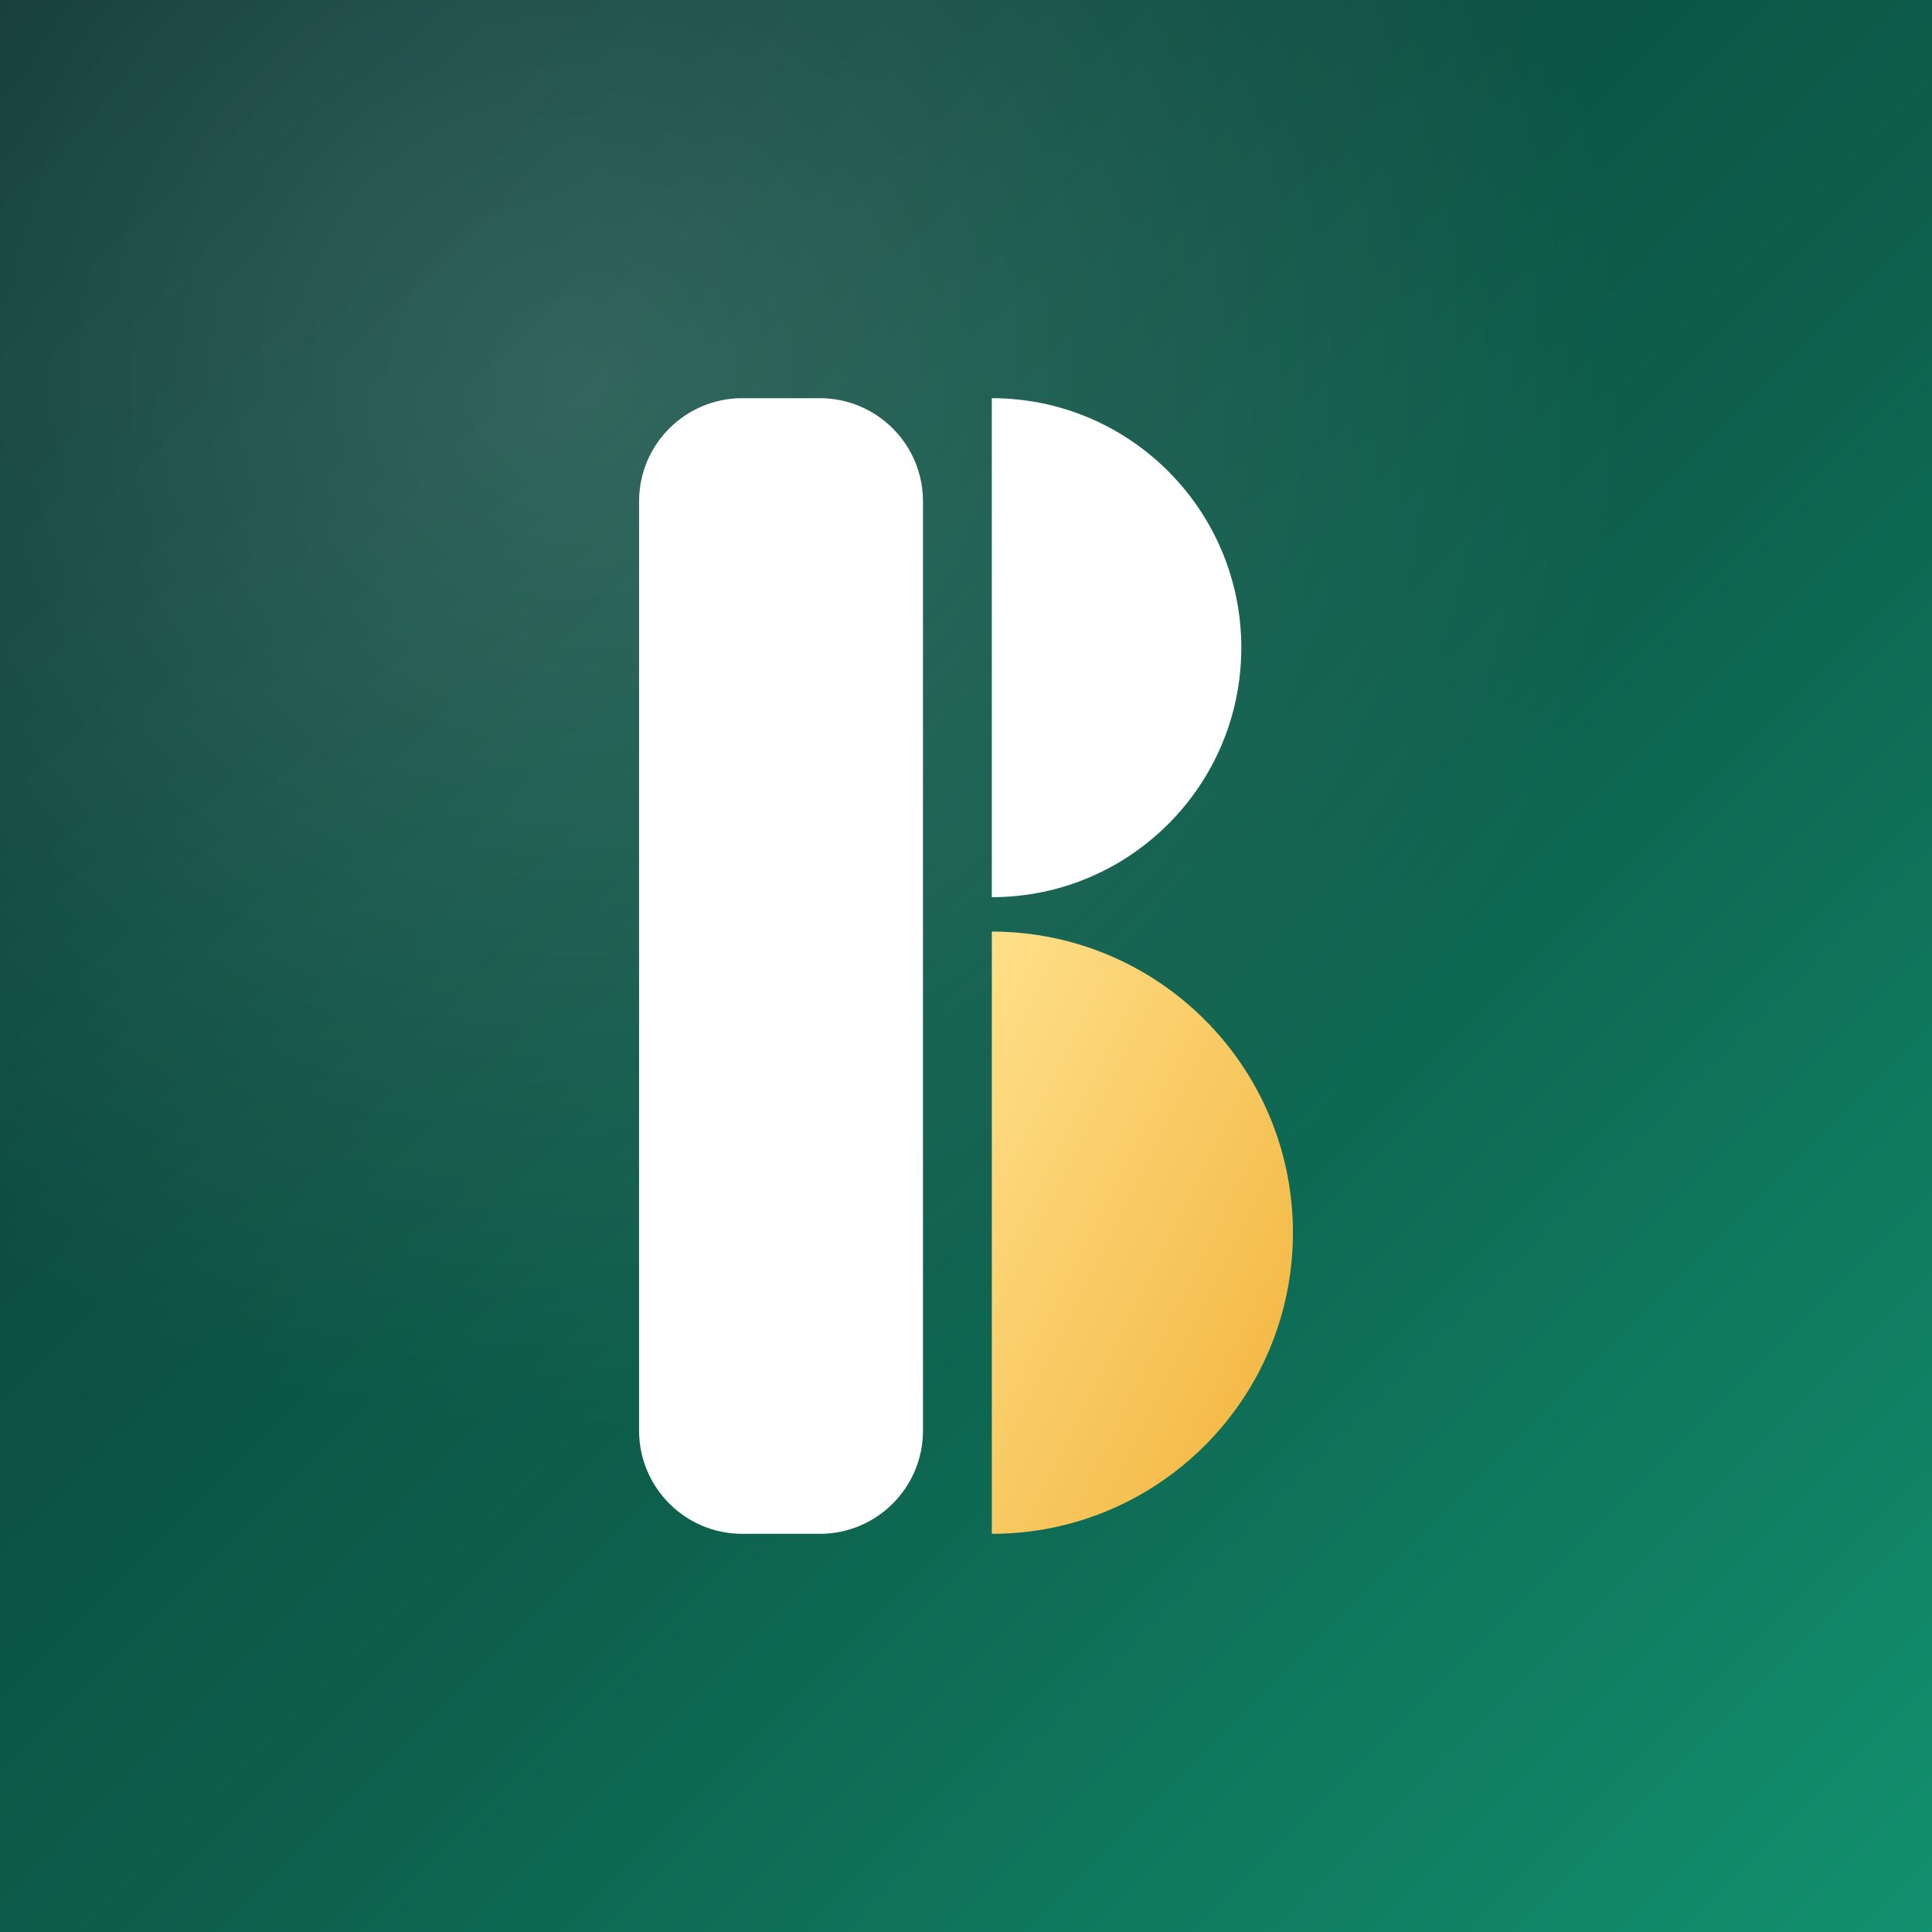
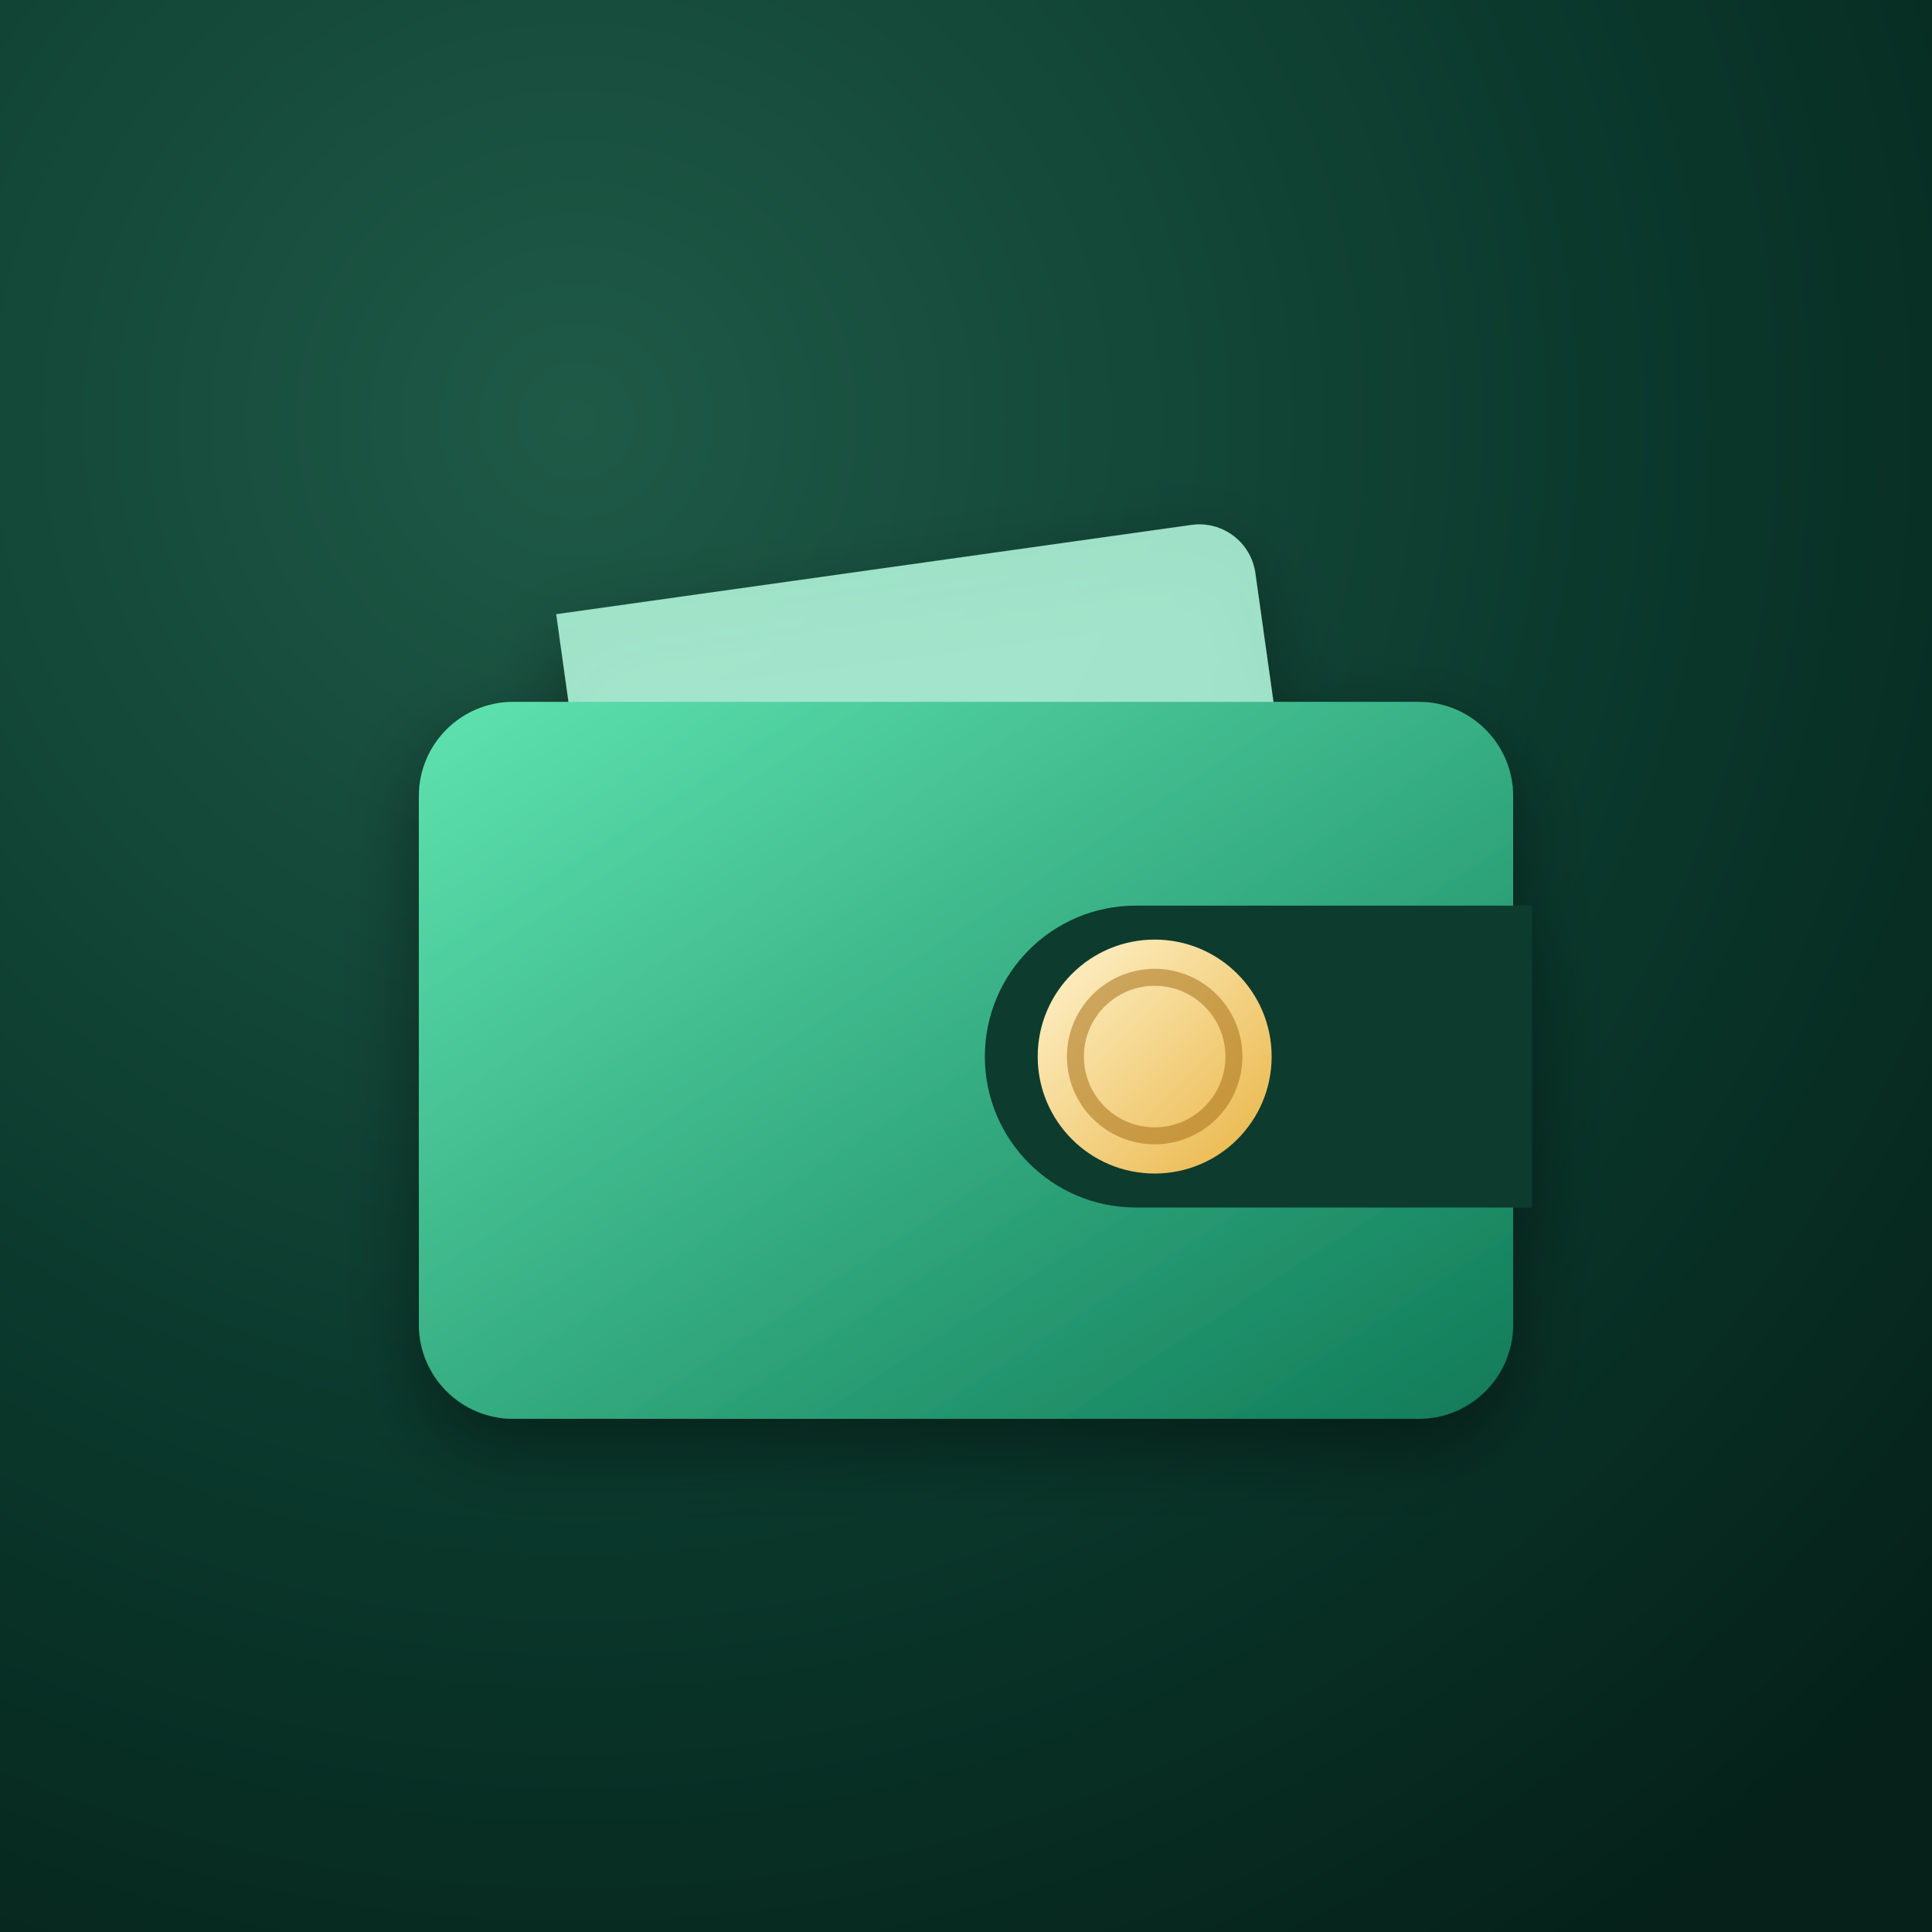
- <svg xmlns="http://www.w3.org/2000/svg" viewBox="0 0 512 512">
+ <svg xmlns="http://www.w3.org/2000/svg" viewBox="0 0 1024 1024">
  <defs>
-     <linearGradient id="g" x1="0" y1="0" x2="1" y2="1">
-       <stop offset="0" stop-color="#0a3433" />
-       <stop offset=".55" stop-color="#0d5f4c" />
-       <stop offset="1" stop-color="#12916f" />
+     <radialGradient id="bg" cx="30%" cy="22%" r="95%">
+       <stop offset="0" stop-color="#1f5a47" />
+       <stop offset=".55" stop-color="#0b3a2d" />
+       <stop offset="1" stop-color="#052119" />
+     </radialGradient>
+     <linearGradient id="gold" x1="0" y1="0" x2="1" y2="0">
+       <stop offset="0" stop-color="#b8801c" />
+       <stop offset=".35" stop-color="#ffe7a3" />
+       <stop offset=".7" stop-color="#f0bd45" />
+       <stop offset="1" stop-color="#a8721a" />
    </linearGradient>
-     <linearGradient id="o" x1="0" y1="0" x2="1" y2="1">
-       <stop offset="0" stop-color="#ffe08a" />
-       <stop offset="1" stop-color="#f2b23a" />
+     <linearGradient id="goldt" x1="0" y1="0" x2="1" y2="1">
+       <stop offset="0" stop-color="#fff4cf" />
+       <stop offset="1" stop-color="#e9b443" />
    </linearGradient>
-     <radialGradient id="sh" cx=".3" cy=".2" r=".9">
-       <stop offset="0" stop-color="#fff" stop-opacity=".16" />
-       <stop offset=".6" stop-color="#fff" stop-opacity="0" />
-     </radialGradient>
+     <linearGradient id="em" x1="0" y1="0" x2="1" y2="0">
+       <stop offset="0" stop-color="#0c6a4b" />
+       <stop offset=".35" stop-color="#7cf0c4" />
+       <stop offset=".7" stop-color="#2fbf8b" />
+       <stop offset="1" stop-color="#0b5e43" />
+     </linearGradient>
+     <linearGradient id="emt" x1="0" y1="0" x2="1" y2="1">
+       <stop offset="0" stop-color="#b6fbe0" />
+       <stop offset="1" stop-color="#34c592" />
+     </linearGradient>
+     <linearGradient id="emf" x1="0" y1="0" x2="1" y2="1">
+       <stop offset="0" stop-color="#5fe3b0" />
+       <stop offset="1" stop-color="#0f7a57" />
+     </linearGradient>
+     <filter id="sh" x="-30%" y="-30%" width="160%" height="160%">
+       <feDropShadow dx="0" dy="16" stdDeviation="20" flood-color="#000" flood-opacity=".4" />
+     </filter>
  </defs>
-   <rect width="512" height="512" fill="url(#g)" />
-   <rect width="512" height="512" fill="url(#sh)" />
-   <g transform="translate(256 256) scale(1.14) translate(-252 -256)">
-     <rect x="176" y="124" width="66" height="264" rx="24" fill="#fff" />
-     <path d="M258 124 A58 58 0 0 1 258 240 Z" fill="#fff" />
-     <path d="M258 248 A70 70 0 0 1 258 388 Z" fill="url(#o)" />
+   <rect width="1024" height="1024" fill="url(#bg)" />
+   <g filter="url(#sh)">
+     <path d="M300 300 H640 A30 30 0 0 1 670 330 V400 H300 Z" fill="#b6fbe0" opacity=".85" transform="rotate(-8 480 350)" />
+     <path d="M272 372 H752 A50 50 0 0 1 802 422 V702 A50 50 0 0 1 752 752 H272 A50 50 0 0 1 222 702 V422 A50 50 0 0 1 272 372 Z" fill="url(#emf)" />
+     <path d="M602 480 H812 V640 H602 A80 80 0 0 1 602 480 Z" fill="#0b3a2d" />
+     <circle cx="612" cy="560" r="62" fill="url(#goldt)" />
+     <circle cx="612" cy="560" r="42" fill="none" stroke="#a8721a" stroke-opacity=".55" stroke-width="9" />
  </g>
</svg>
